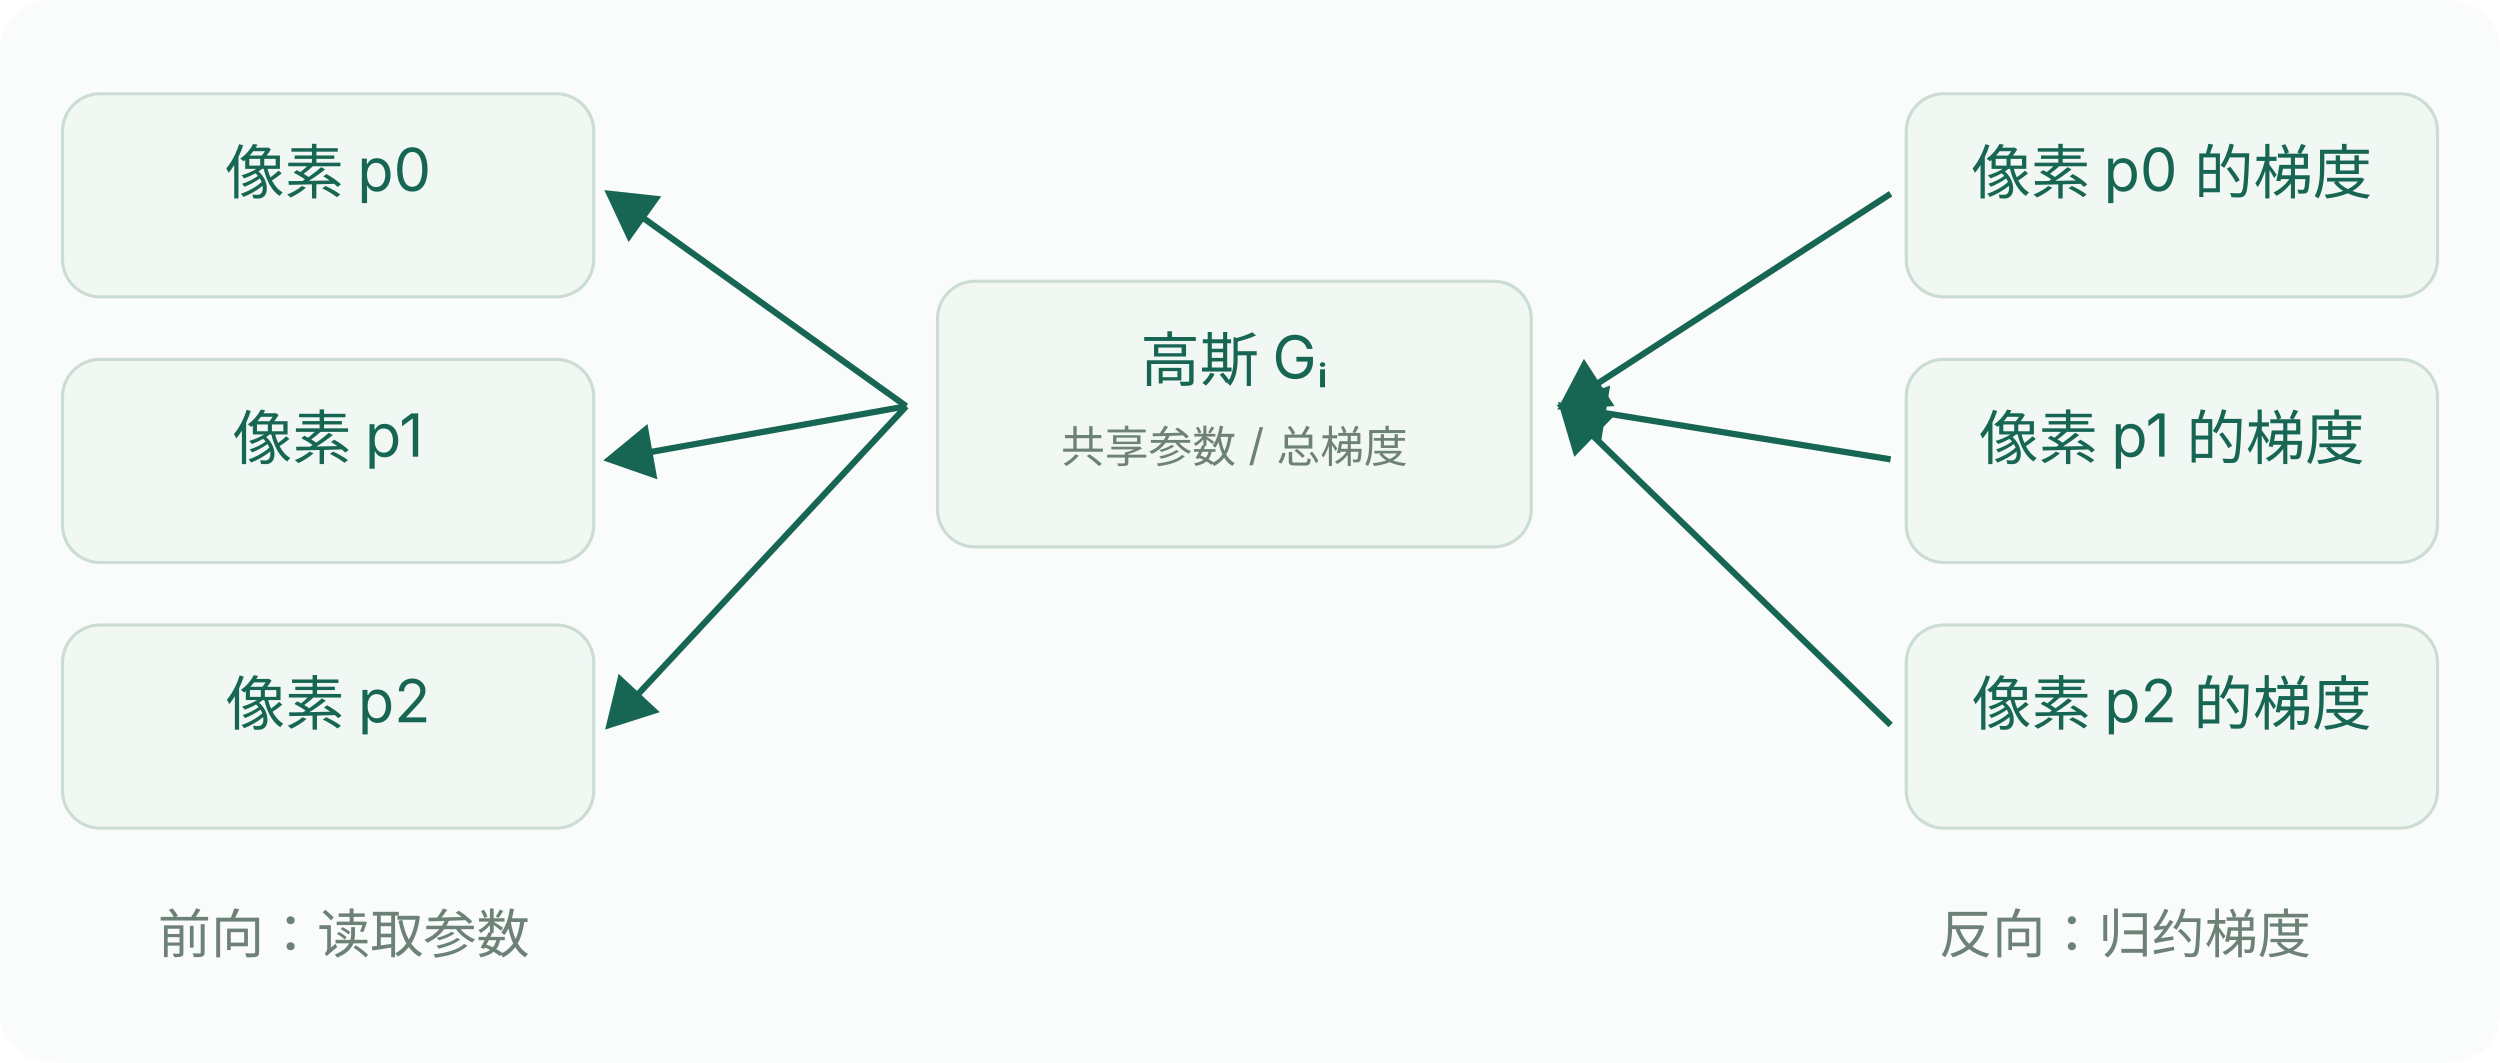
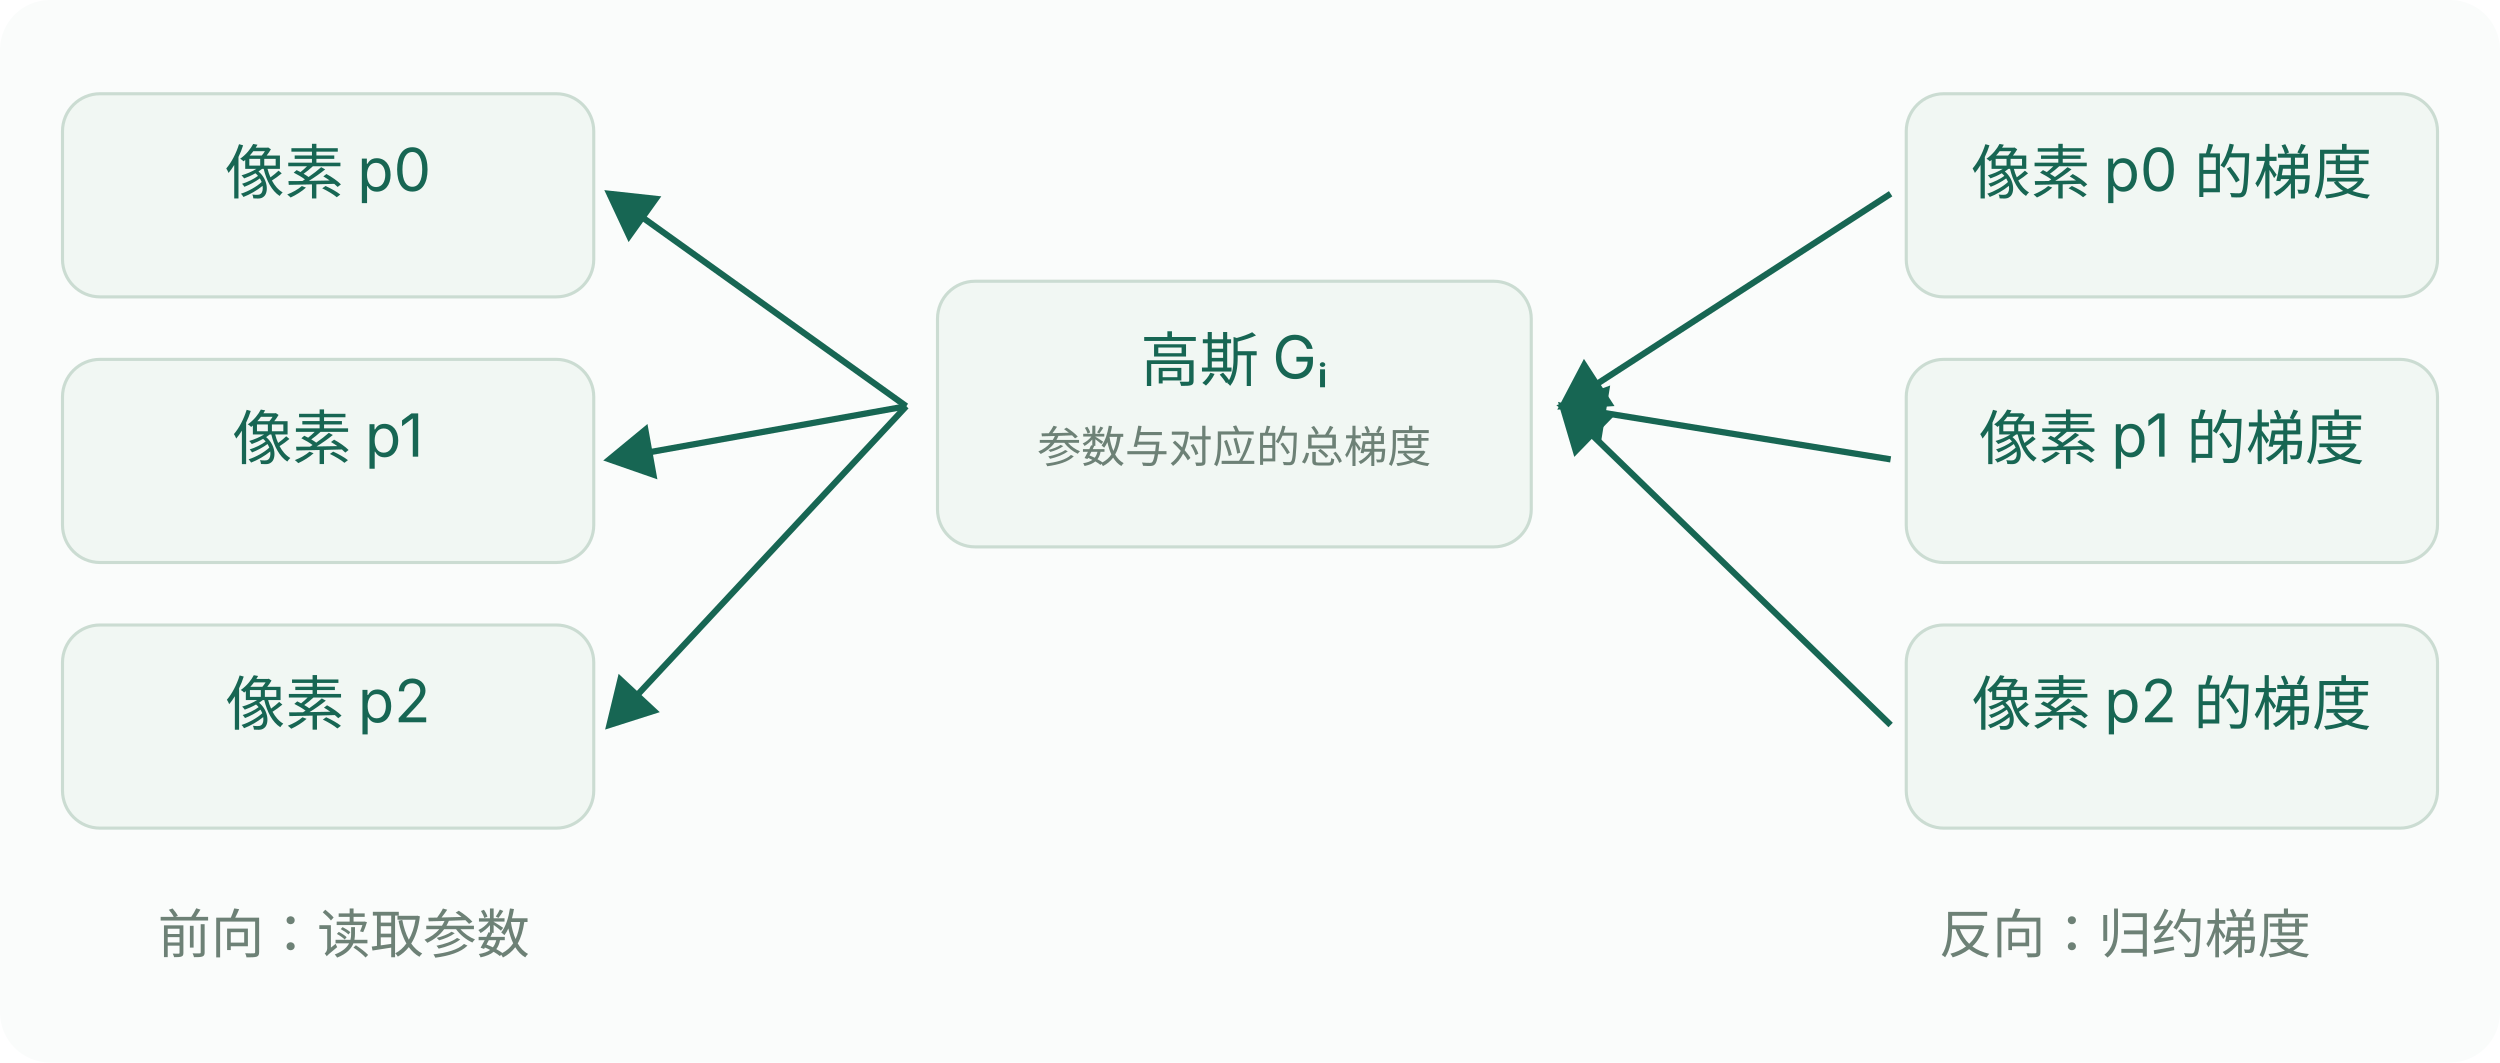
<svg xmlns="http://www.w3.org/2000/svg" viewBox="0 0 800 340" role="img">
  <defs>
    <marker id="arrow" markerWidth="9" markerHeight="9" refX="7" refY="4.5" orient="auto">
      <path d="M0 0L8 4.5L0 9" fill="#176653" />
    </marker>
  </defs>
  <rect width="800" height="340" rx="16" fill="#fafcfb" />
  <g font-family="-apple-system,BlinkMacSystemFont,PingFang SC,Microsoft YaHei,sans-serif">
    <rect x="300" y="90" width="190" height="85" rx="12" fill="#f1f7f3" stroke="#cbdcd2" />
    <text x="395.0" y="122" font-size="19" fill="#176653" text-anchor="middle">高斯 Gᵢ</text>
-     <text x="395.0" y="148" font-size="14" fill="#6d8176" text-anchor="middle">共享参数 / 总梯度</text>
+     <text x="395.0" y="148" font-size="14" fill="#6d8176" text-anchor="middle">参数与对应的总梯度</text>
    <rect x="20" y="30" width="170" height="65" rx="12" fill="#f1f7f3" stroke="#cbdcd2" />
    <text x="105.0" y="62" font-size="19" fill="#176653" text-anchor="middle">像素 p0</text>
    <path d="M290,130 L195,62" stroke="#176653" stroke-width="2" fill="none" marker-end="url(#arrow)" />
    <rect x="610" y="30" width="170" height="65" rx="12" fill="#f1f7f3" stroke="#cbdcd2" />
    <text x="695.0" y="62" font-size="19" fill="#176653" text-anchor="middle">像素 p0 的梯度</text>
    <path d="M605,62 L500,130" stroke="#176653" stroke-width="2" fill="none" marker-end="url(#arrow)" />
    <rect x="20" y="115" width="170" height="65" rx="12" fill="#f1f7f3" stroke="#cbdcd2" />
    <text x="105.0" y="147" font-size="19" fill="#176653" text-anchor="middle">像素 p1</text>
    <path d="M290,130 L195,147" stroke="#176653" stroke-width="2" fill="none" marker-end="url(#arrow)" />
    <rect x="610" y="115" width="170" height="65" rx="12" fill="#f1f7f3" stroke="#cbdcd2" />
    <text x="695.0" y="147" font-size="19" fill="#176653" text-anchor="middle">像素 p1 的梯度</text>
    <path d="M605,147 L500,130" stroke="#176653" stroke-width="2" fill="none" marker-end="url(#arrow)" />
    <rect x="20" y="200" width="170" height="65" rx="12" fill="#f1f7f3" stroke="#cbdcd2" />
    <text x="105.0" y="232" font-size="19" fill="#176653" text-anchor="middle">像素 p2</text>
    <path d="M290,130 L195,232" stroke="#176653" stroke-width="2" fill="none" marker-end="url(#arrow)" />
    <rect x="610" y="200" width="170" height="65" rx="12" fill="#f1f7f3" stroke="#cbdcd2" />
    <text x="695.0" y="232" font-size="19" fill="#176653" text-anchor="middle">像素 p2 的梯度</text>
    <path d="M605,232 L500,130" stroke="#176653" stroke-width="2" fill="none" marker-end="url(#arrow)" />
    <text x="110" y="305" font-size="17" fill="#6d8176" text-anchor="middle">前向：读取参数</text>
    <text x="680" y="305" font-size="17" fill="#6d8176" text-anchor="middle">反向：归约梯度</text>
  </g>
</svg>
